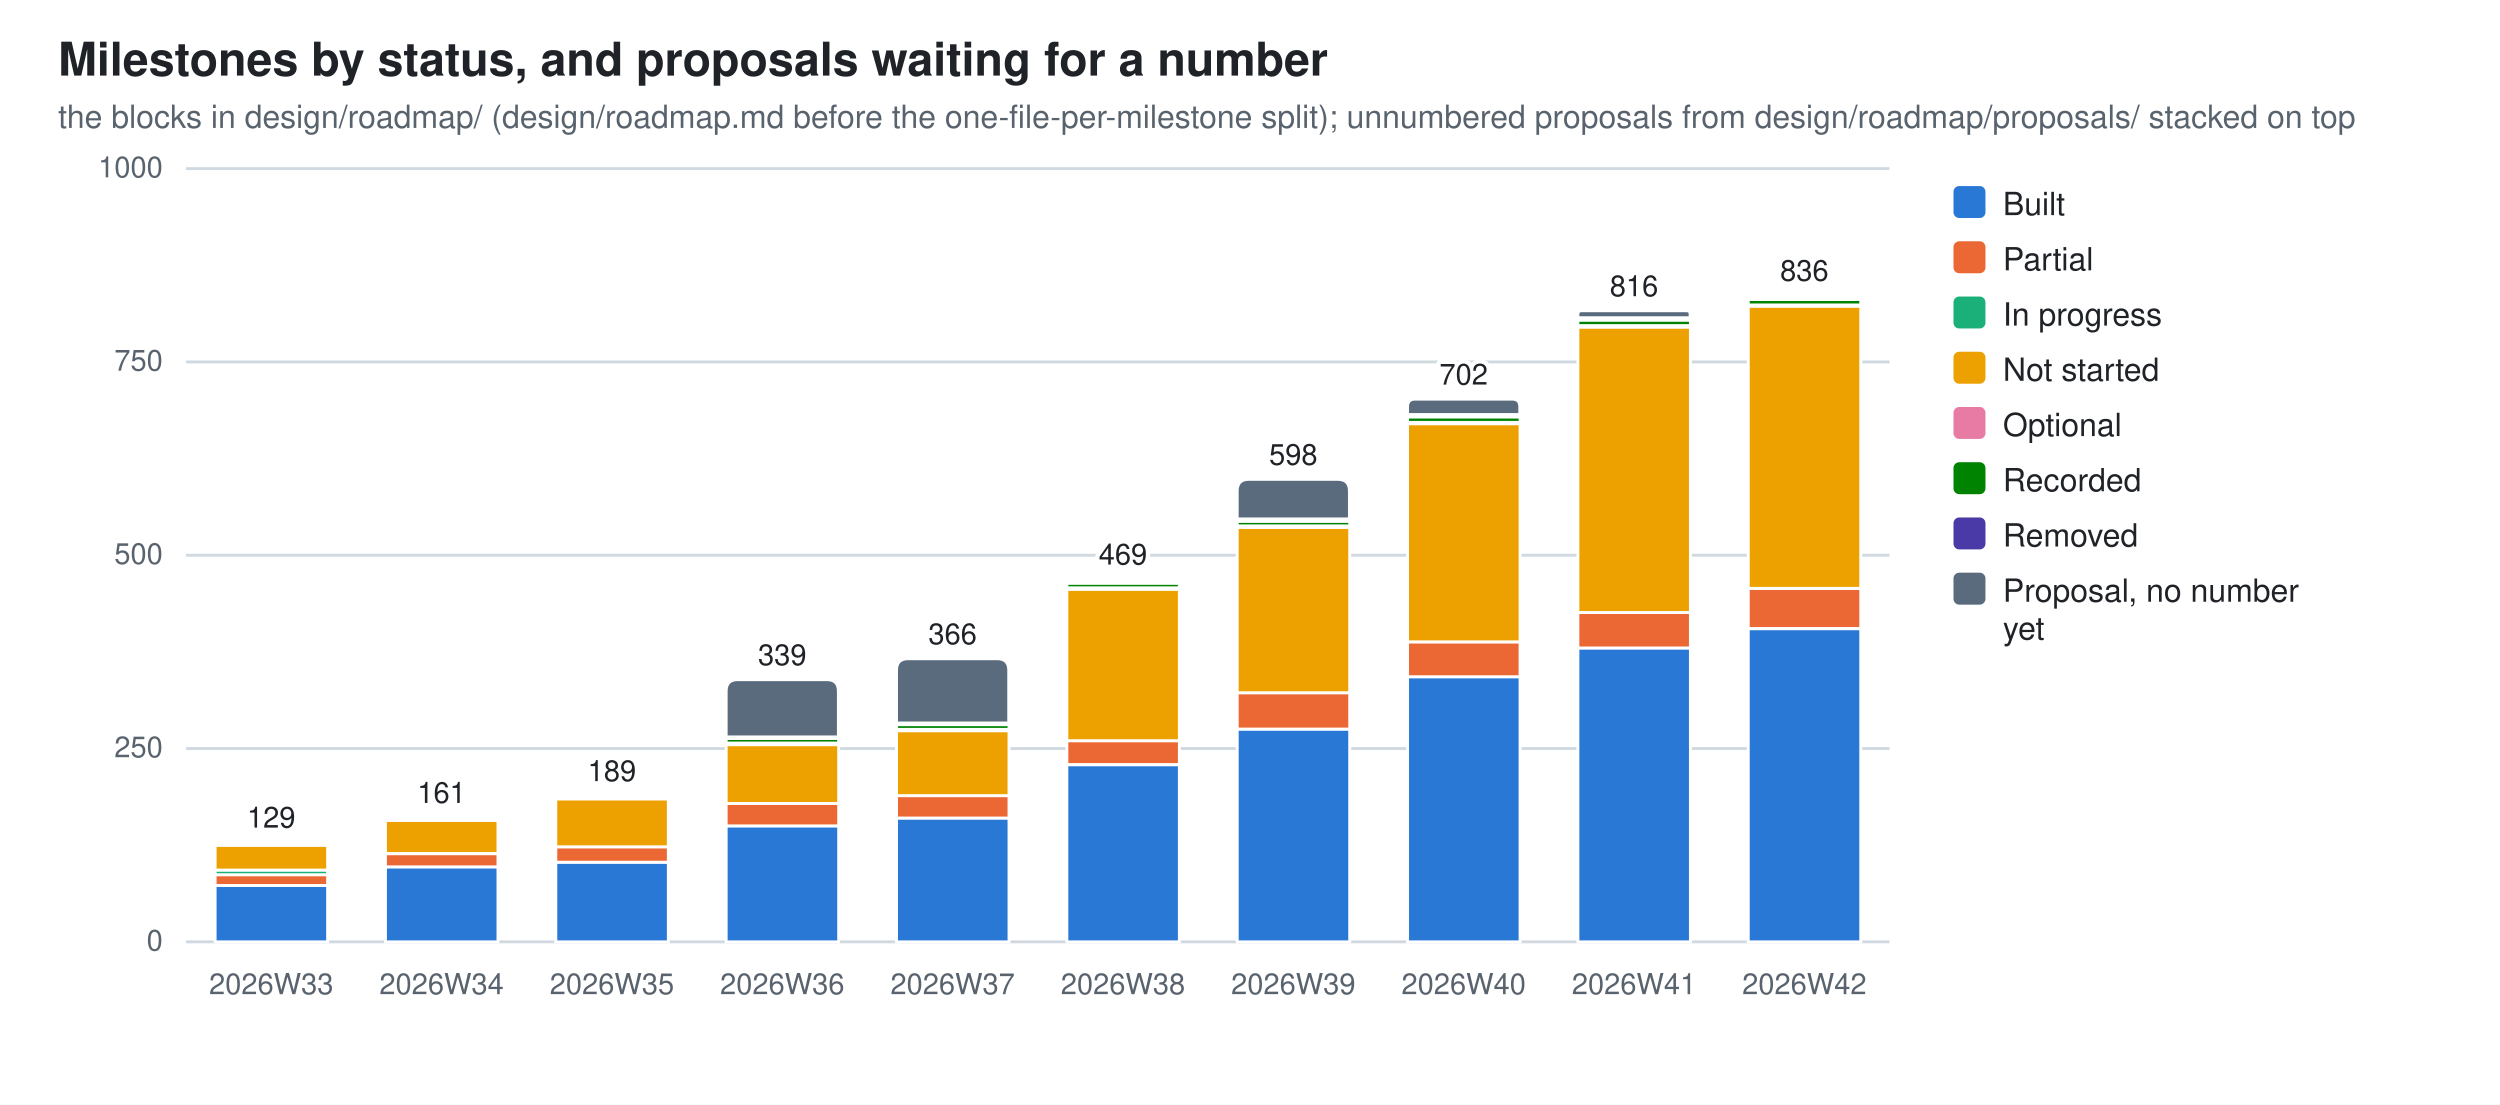
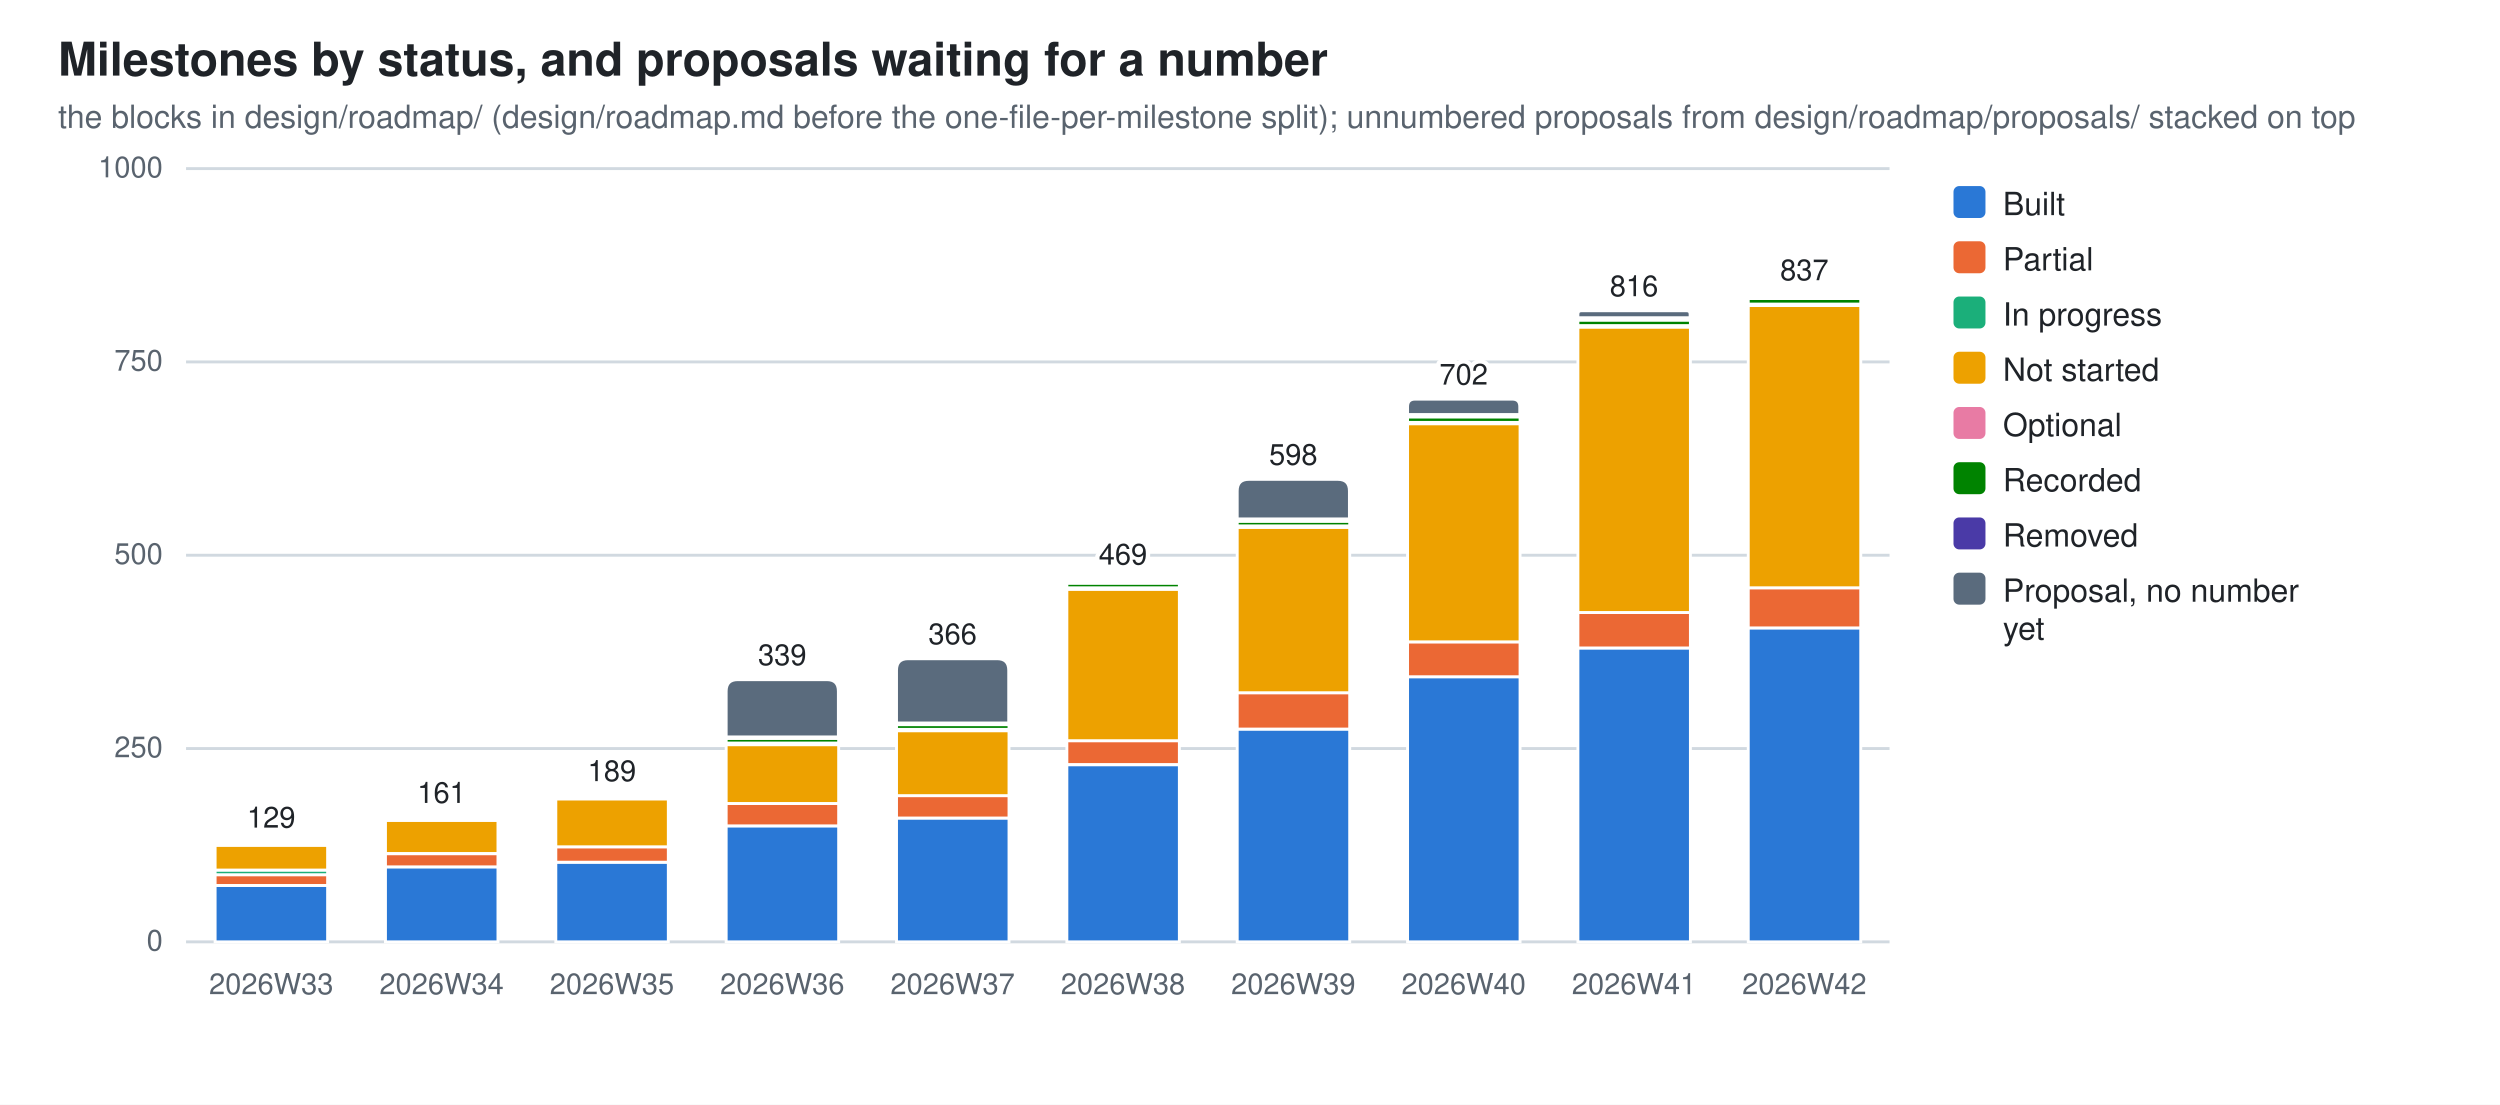
<svg xmlns="http://www.w3.org/2000/svg" width="860" height="380" viewBox="0 0 860 380" role="img" aria-label="Milestones by status, and proposals waiting for a number">
  <style>
  .bg{fill:#ffffff} .fg{fill:#1f2328} .mut{fill:#59636e} .grid{stroke:#d1d9e0}
  .seg{stroke:#ffffff;stroke-width:1}
  .val{paint-order:stroke;stroke:#ffffff;stroke-width:3px;stroke-linejoin:round}
  .s0{fill:#2a78d6}  .s1{fill:#eb6834}  .s2{fill:#1baf7a}  .s3{fill:#eda100}  .s4{fill:#e87ba4}  .s5{fill:#008300}  .s6{fill:#4a3aa7}  .s7{fill:#5a6b7d}
  @media (prefers-color-scheme: dark){
    .bg{fill:#0d1117} .fg{fill:#e6edf3} .mut{fill:#9198a1} .grid{stroke:#30363d}
    .seg{stroke:#0d1117} .val{stroke:#0d1117} .s0{fill:#3987e5} .s1{fill:#d95926} .s2{fill:#199e70} .s3{fill:#c98500} .s4{fill:#d55181} .s5{fill:#008300} .s6{fill:#9085e9} .s7{fill:#94a5b7}}
  text{font-family:-apple-system,BlinkMacSystemFont,"Segoe UI",Helvetica,Arial,sans-serif}
</style>
  <rect class="bg" width="860" height="380" />
  <text class="fg" x="20" y="26" font-size="16" font-weight="600">Milestones by status, and proposals waiting for a number</text>
  <text class="mut" x="20" y="44" font-size="11">the blocks in design/roadmap/ (design/roadmap.md before the one-file-per-milestone split); unnumbered proposals from design/roadmap/proposals/ stacked on top</text>
  <line class="grid" x1="64" y1="324.0" x2="650.0" y2="324.0" stroke-width="1" />
  <text class="mut" x="56" y="327.0" font-size="10" text-anchor="end">0</text>
  <line class="grid" x1="64" y1="257.5" x2="650.0" y2="257.5" stroke-width="1" />
  <text class="mut" x="56" y="260.5" font-size="10" text-anchor="end">250</text>
  <line class="grid" x1="64" y1="191.0" x2="650.0" y2="191.0" stroke-width="1" />
  <text class="mut" x="56" y="194.0" font-size="10" text-anchor="end">500</text>
  <line class="grid" x1="64" y1="124.5" x2="650.0" y2="124.5" stroke-width="1" />
  <text class="mut" x="56" y="127.5" font-size="10" text-anchor="end">750</text>
  <line class="grid" x1="64" y1="58.0" x2="650.0" y2="58.0" stroke-width="1" />
  <text class="mut" x="56" y="61.0" font-size="10" text-anchor="end">1000</text>
  <rect class="seg s0" x="74.0" y="304.6" width="38.7" height="19.4" />
  <rect class="seg s1" x="74.0" y="300.9" width="38.7" height="3.7" />
  <rect class="seg s2" x="74.0" y="299.3" width="38.7" height="1.6" />
  <rect class="seg s3" x="74.0" y="290.8" width="38.7" height="8.5" />
  <rect class="seg s4" x="74.0" y="290.2" width="38.7" height="0.5" />
  <path class="seg s5" d="M74.0,290.2 V290.0 Q74.0,289.7 74.2,289.7 H112.4 Q112.6,289.7 112.6,290.0 V290.2 Z" />
  <text class="mut" x="93.3" y="342" font-size="10" text-anchor="middle">2026W33</text>
  <text class="fg val" x="93.3" y="284.7" font-size="10" text-anchor="middle">129</text>
  <rect class="seg s0" x="132.6" y="298.2" width="38.7" height="25.8" />
  <rect class="seg s1" x="132.6" y="293.7" width="38.7" height="4.5" />
  <rect class="seg s3" x="132.6" y="282.2" width="38.7" height="11.4" />
  <rect class="seg s4" x="132.6" y="281.7" width="38.7" height="0.5" />
  <path class="seg s5" d="M132.6,281.7 V281.4 Q132.6,281.2 132.8,281.2 H171.0 Q171.2,281.2 171.2,281.4 V281.7 Z" />
  <text class="mut" x="151.9" y="342" font-size="10" text-anchor="middle">2026W34</text>
  <text class="fg val" x="151.9" y="276.2" font-size="10" text-anchor="middle">161</text>
  <rect class="seg s0" x="191.2" y="296.6" width="38.7" height="27.4" />
  <rect class="seg s1" x="191.2" y="291.3" width="38.7" height="5.3" />
  <rect class="seg s3" x="191.2" y="274.8" width="38.7" height="16.5" />
  <rect class="seg s4" x="191.2" y="274.3" width="38.7" height="0.5" />
  <path class="seg s5" d="M191.2,274.3 V274.0 Q191.2,273.7 191.4,273.7 H229.6 Q229.8,273.7 229.8,274.0 V274.3 Z" />
  <text class="mut" x="210.5" y="342" font-size="10" text-anchor="middle">2026W35</text>
  <text class="fg val" x="210.5" y="268.7" font-size="10" text-anchor="middle">189</text>
  <rect class="seg s0" x="249.8" y="284.1" width="38.7" height="39.9" />
  <rect class="seg s1" x="249.8" y="276.4" width="38.7" height="7.7" />
  <rect class="seg s3" x="249.8" y="256.2" width="38.7" height="20.2" />
  <rect class="seg s4" x="249.8" y="255.6" width="38.7" height="0.5" />
  <rect class="seg s5" x="249.8" y="254.0" width="38.7" height="1.6" />
  <rect class="seg s6" x="249.8" y="253.5" width="38.7" height="0.5" />
  <path class="seg s7" d="M249.8,253.5 V237.8 Q249.8,233.8 253.8,233.8 H284.4 Q288.4,233.8 288.4,237.8 V253.5 Z" />
  <text class="mut" x="269.1" y="342" font-size="10" text-anchor="middle">2026W36</text>
  <text class="fg val" x="269.1" y="228.8" font-size="10" text-anchor="middle">339</text>
  <rect class="seg s0" x="308.4" y="281.4" width="38.7" height="42.6" />
  <rect class="seg s1" x="308.4" y="273.7" width="38.7" height="7.7" />
  <rect class="seg s3" x="308.4" y="251.4" width="38.7" height="22.3" />
  <rect class="seg s4" x="308.4" y="250.8" width="38.7" height="0.5" />
  <rect class="seg s5" x="308.4" y="249.3" width="38.7" height="1.6" />
  <rect class="seg s6" x="308.4" y="248.7" width="38.7" height="0.5" />
  <path class="seg s7" d="M308.4,248.7 V230.6 Q308.4,226.6 312.4,226.6 H343.0 Q347.0,226.6 347.0,230.6 V248.7 Z" />
  <text class="mut" x="327.7" y="342" font-size="10" text-anchor="middle">2026W37</text>
  <text class="fg val" x="327.7" y="221.6" font-size="10" text-anchor="middle">366</text>
  <rect class="seg s0" x="367.0" y="263.1" width="38.7" height="60.9" />
  <rect class="seg s1" x="367.0" y="254.8" width="38.7" height="8.2" />
  <rect class="seg s3" x="367.0" y="202.7" width="38.7" height="52.1" />
  <rect class="seg s4" x="367.0" y="202.2" width="38.7" height="0.5" />
  <rect class="seg s5" x="367.0" y="200.6" width="38.7" height="1.6" />
  <rect class="seg s6" x="367.0" y="199.8" width="38.7" height="0.8" />
  <path class="seg s7" d="M367.0,199.8 V199.5 Q367.0,199.2 367.2,199.2 H405.4 Q405.6,199.2 405.6,199.5 V199.8 Z" />
  <text class="mut" x="386.3" y="342" font-size="10" text-anchor="middle">2026W38</text>
  <text class="fg val" x="386.3" y="194.2" font-size="10" text-anchor="middle">469</text>
  <rect class="seg s0" x="425.6" y="250.8" width="38.7" height="73.2" />
  <rect class="seg s1" x="425.6" y="238.3" width="38.7" height="12.5" />
  <rect class="seg s3" x="425.6" y="181.4" width="38.7" height="56.9" />
  <rect class="seg s4" x="425.6" y="180.9" width="38.7" height="0.5" />
  <rect class="seg s5" x="425.6" y="179.3" width="38.7" height="1.6" />
  <rect class="seg s6" x="425.6" y="178.5" width="38.7" height="0.8" />
  <path class="seg s7" d="M425.6,178.5 V168.9 Q425.6,164.9 429.6,164.9 H460.2 Q464.2,164.9 464.2,168.9 V178.5 Z" />
  <text class="mut" x="444.9" y="342" font-size="10" text-anchor="middle">2026W39</text>
  <text class="fg val" x="444.9" y="159.9" font-size="10" text-anchor="middle">598</text>
  <rect class="seg s0" x="484.2" y="232.8" width="38.7" height="91.2" />
  <rect class="seg s1" x="484.2" y="220.8" width="38.7" height="12.0" />
  <rect class="seg s3" x="484.2" y="145.8" width="38.7" height="75.0" />
  <rect class="seg s4" x="484.2" y="145.2" width="38.7" height="0.5" />
  <rect class="seg s5" x="484.2" y="143.4" width="38.7" height="1.9" />
  <rect class="seg s6" x="484.2" y="142.6" width="38.7" height="0.8" />
  <path class="seg s7" d="M484.2,142.6 V139.9 Q484.2,137.3 486.8,137.3 H520.2 Q522.8,137.3 522.8,139.9 V142.6 Z" />
  <text class="mut" x="503.5" y="342" font-size="10" text-anchor="middle">2026W40</text>
  <text class="fg val" x="503.5" y="132.3" font-size="10" text-anchor="middle">702</text>
  <rect class="seg s0" x="542.8" y="222.9" width="38.7" height="101.1" />
  <rect class="seg s1" x="542.8" y="210.7" width="38.7" height="12.2" />
  <rect class="seg s3" x="542.8" y="112.5" width="38.7" height="98.2" />
  <rect class="seg s4" x="542.8" y="112.0" width="38.7" height="0.5" />
  <rect class="seg s5" x="542.8" y="110.1" width="38.7" height="1.9" />
  <rect class="seg s6" x="542.8" y="109.3" width="38.7" height="0.8" />
  <path class="seg s7" d="M542.8,109.3 V108.1 Q542.8,106.9 544.0,106.9 H580.2 Q581.4,106.9 581.4,108.1 V109.3 Z" />
  <text class="mut" x="562.1" y="342" font-size="10" text-anchor="middle">2026W41</text>
  <text class="fg val" x="562.1" y="101.9" font-size="10" text-anchor="middle">816</text>
-   <rect class="seg s0" x="601.4" y="216.3" width="38.7" height="107.7" />
-   <rect class="seg s1" x="601.4" y="202.4" width="38.7" height="13.8" />
-   <rect class="seg s3" x="601.4" y="105.3" width="38.7" height="97.1" />
-   <rect class="seg s4" x="601.4" y="104.8" width="38.7" height="0.5" />
-   <rect class="seg s5" x="601.4" y="103.0" width="38.7" height="1.9" />
-   <rect class="seg s6" x="601.4" y="102.2" width="38.7" height="0.8" />
-   <path class="seg s7" d="M601.4,102.2 V101.9 Q601.4,101.6 601.6,101.6 H639.8 Q640.0,101.6 640.0,101.9 V102.2 Z" />
+   <rect class="seg s0" x="601.4" y="216.0" width="38.7" height="108.0" />
+   <rect class="seg s1" x="601.4" y="202.2" width="38.7" height="13.8" />
+   <rect class="seg s3" x="601.4" y="105.1" width="38.7" height="97.1" />
+   <rect class="seg s4" x="601.4" y="104.6" width="38.7" height="0.5" />
+   <rect class="seg s5" x="601.4" y="102.7" width="38.7" height="1.9" />
+   <rect class="seg s6" x="601.4" y="101.9" width="38.7" height="0.8" />
+   <path class="seg s7" d="M601.4,101.9 V101.6 Q601.4,101.4 601.6,101.4 H639.8 Q640.0,101.4 640.0,101.6 V101.9 Z" />
  <text class="mut" x="620.7" y="342" font-size="10" text-anchor="middle">2026W42</text>
-   <text class="fg val" x="620.7" y="96.6" font-size="10" text-anchor="middle">836</text>
+   <text class="fg val" x="620.7" y="96.4" font-size="10" text-anchor="middle">837</text>
  <rect class="s0" x="672" y="64" width="11" height="11" rx="2" />
  <text class="fg" y="74" font-size="11">
    <tspan x="689" dy="0">Built</tspan>
  </text>
  <rect class="s1" x="672" y="83" width="11" height="11" rx="2" />
  <text class="fg" y="93" font-size="11">
    <tspan x="689" dy="0">Partial</tspan>
  </text>
  <rect class="s2" x="672" y="102" width="11" height="11" rx="2" />
  <text class="fg" y="112" font-size="11">
    <tspan x="689" dy="0">In progress</tspan>
  </text>
  <rect class="s3" x="672" y="121" width="11" height="11" rx="2" />
  <text class="fg" y="131" font-size="11">
    <tspan x="689" dy="0">Not started</tspan>
  </text>
  <rect class="s4" x="672" y="140" width="11" height="11" rx="2" />
  <text class="fg" y="150" font-size="11">
    <tspan x="689" dy="0">Optional</tspan>
  </text>
  <rect class="s5" x="672" y="159" width="11" height="11" rx="2" />
  <text class="fg" y="169" font-size="11">
    <tspan x="689" dy="0">Recorded</tspan>
  </text>
  <rect class="s6" x="672" y="178" width="11" height="11" rx="2" />
  <text class="fg" y="188" font-size="11">
    <tspan x="689" dy="0">Removed</tspan>
  </text>
  <rect class="s7" x="672" y="197" width="11" height="11" rx="2" />
  <text class="fg" y="207" font-size="11">
    <tspan x="689" dy="0">Proposal, no number</tspan>
    <tspan x="689" dy="13">yet</tspan>
  </text>
</svg>
